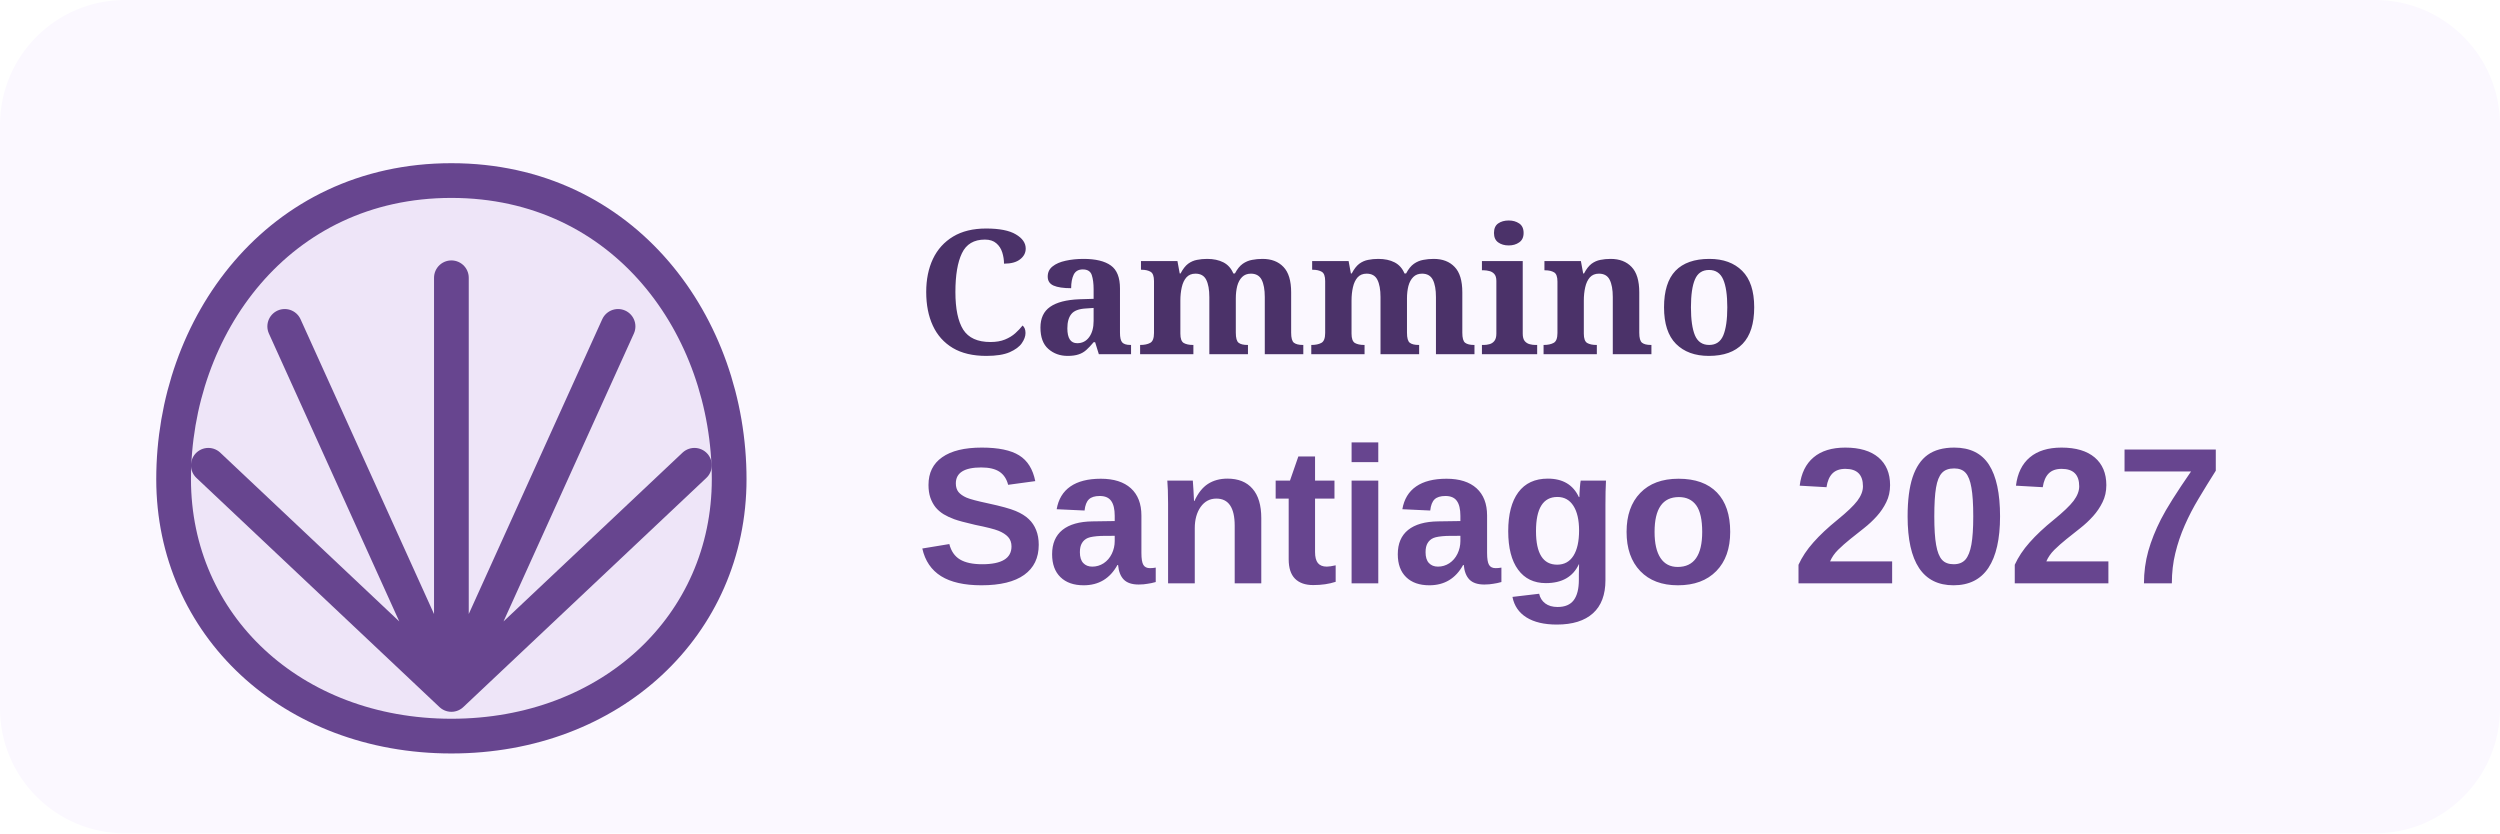
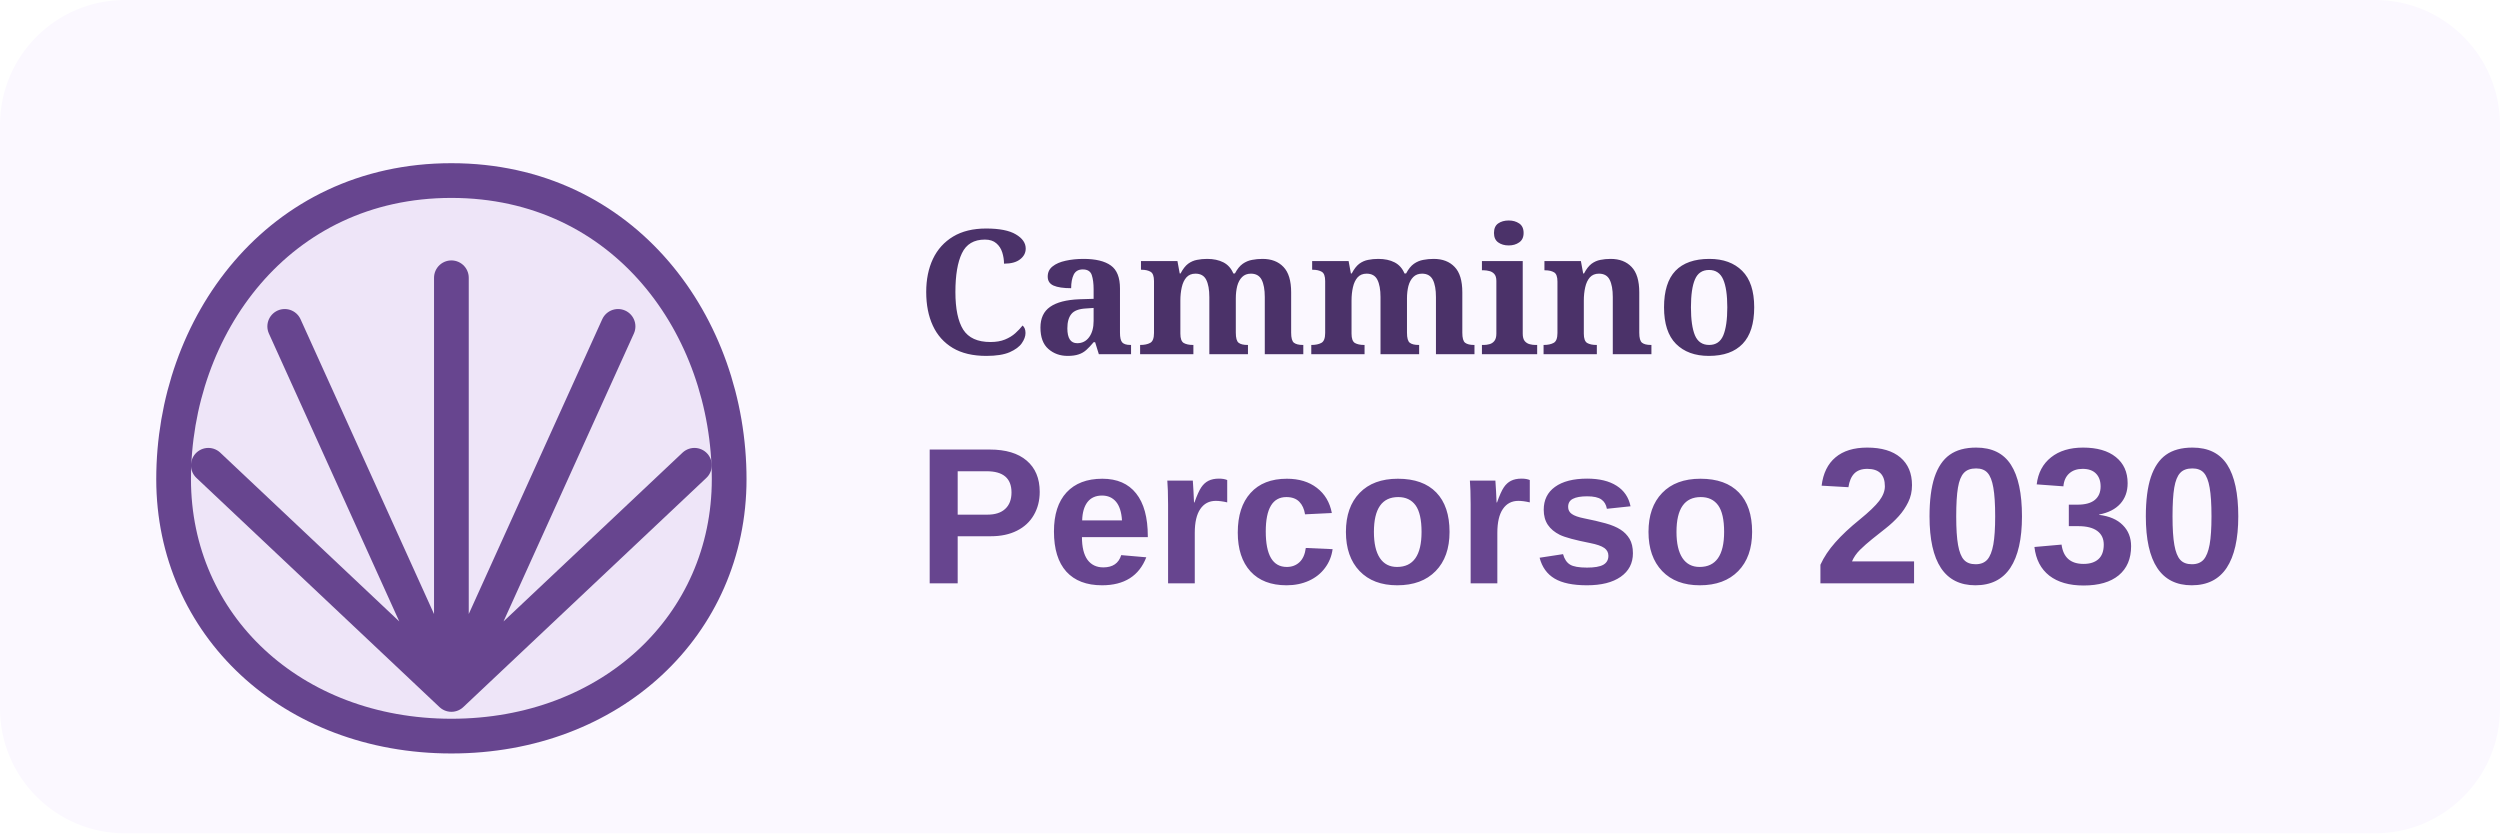
<svg xmlns="http://www.w3.org/2000/svg" width="360" height="120" viewBox="0 0 360 120" role="img" aria-labelledby="title description">
  <rect width="360" height="120" rx="18" fill="#fbf8ff" />
  <g transform="translate(18 13)" fill="none" stroke="#67458f" stroke-linecap="round" stroke-width="5">
    <path d="M47 13c25 0 40 21 40 43 0 21-17 37-40 37S7 77 7 56c0-22 15-43 40-43Z" fill="#eee5f8" />
    <path d="M47 87V27M47 87 23 34M47 87 71 34M47 87 12 54M47 87 82 54" />
  </g>
  <text x="132" y="51" fill="#4b3269" font-family="Georgia, serif" font-size="25" font-weight="700">Cammino</text>
-   <text x="132" y="84" fill="#67458f" font-family="Arial, sans-serif" font-size="28" font-weight="700">Santiago 2027</text>
+   <text x="132" y="84" fill="#67458f" font-family="Arial, sans-serif" font-size="28" font-weight="700">Percorso 2030</text>
</svg>
